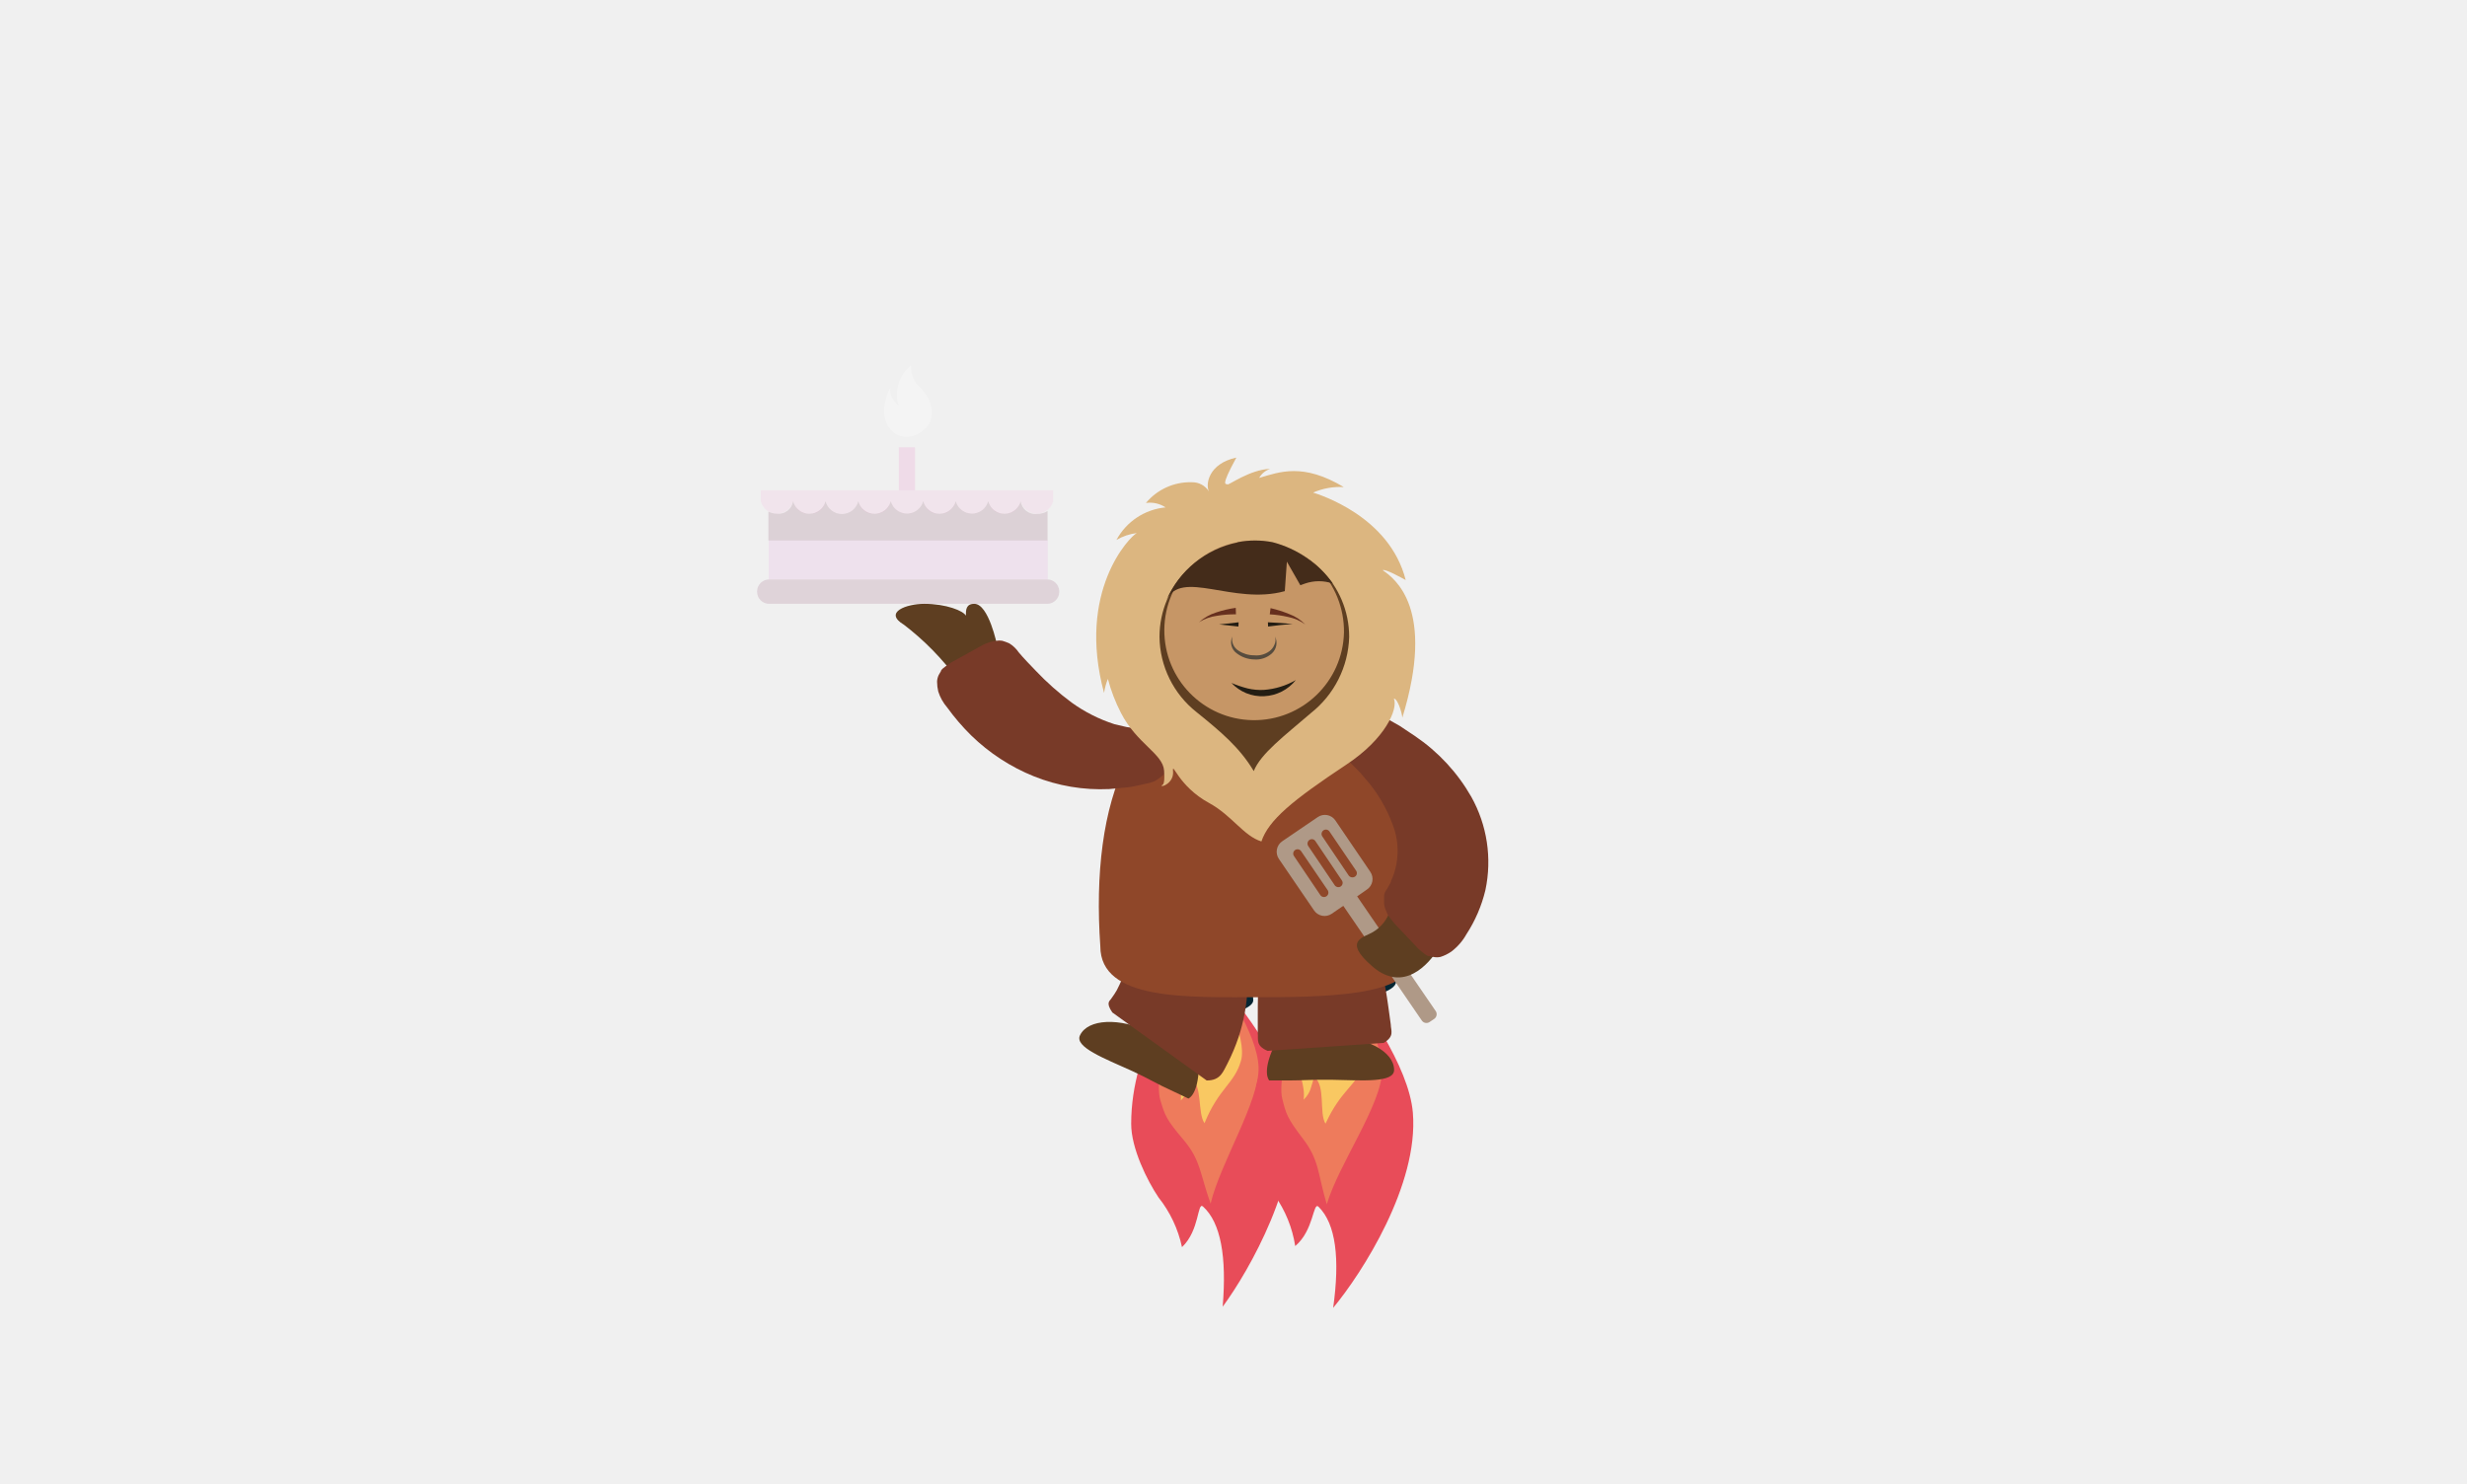
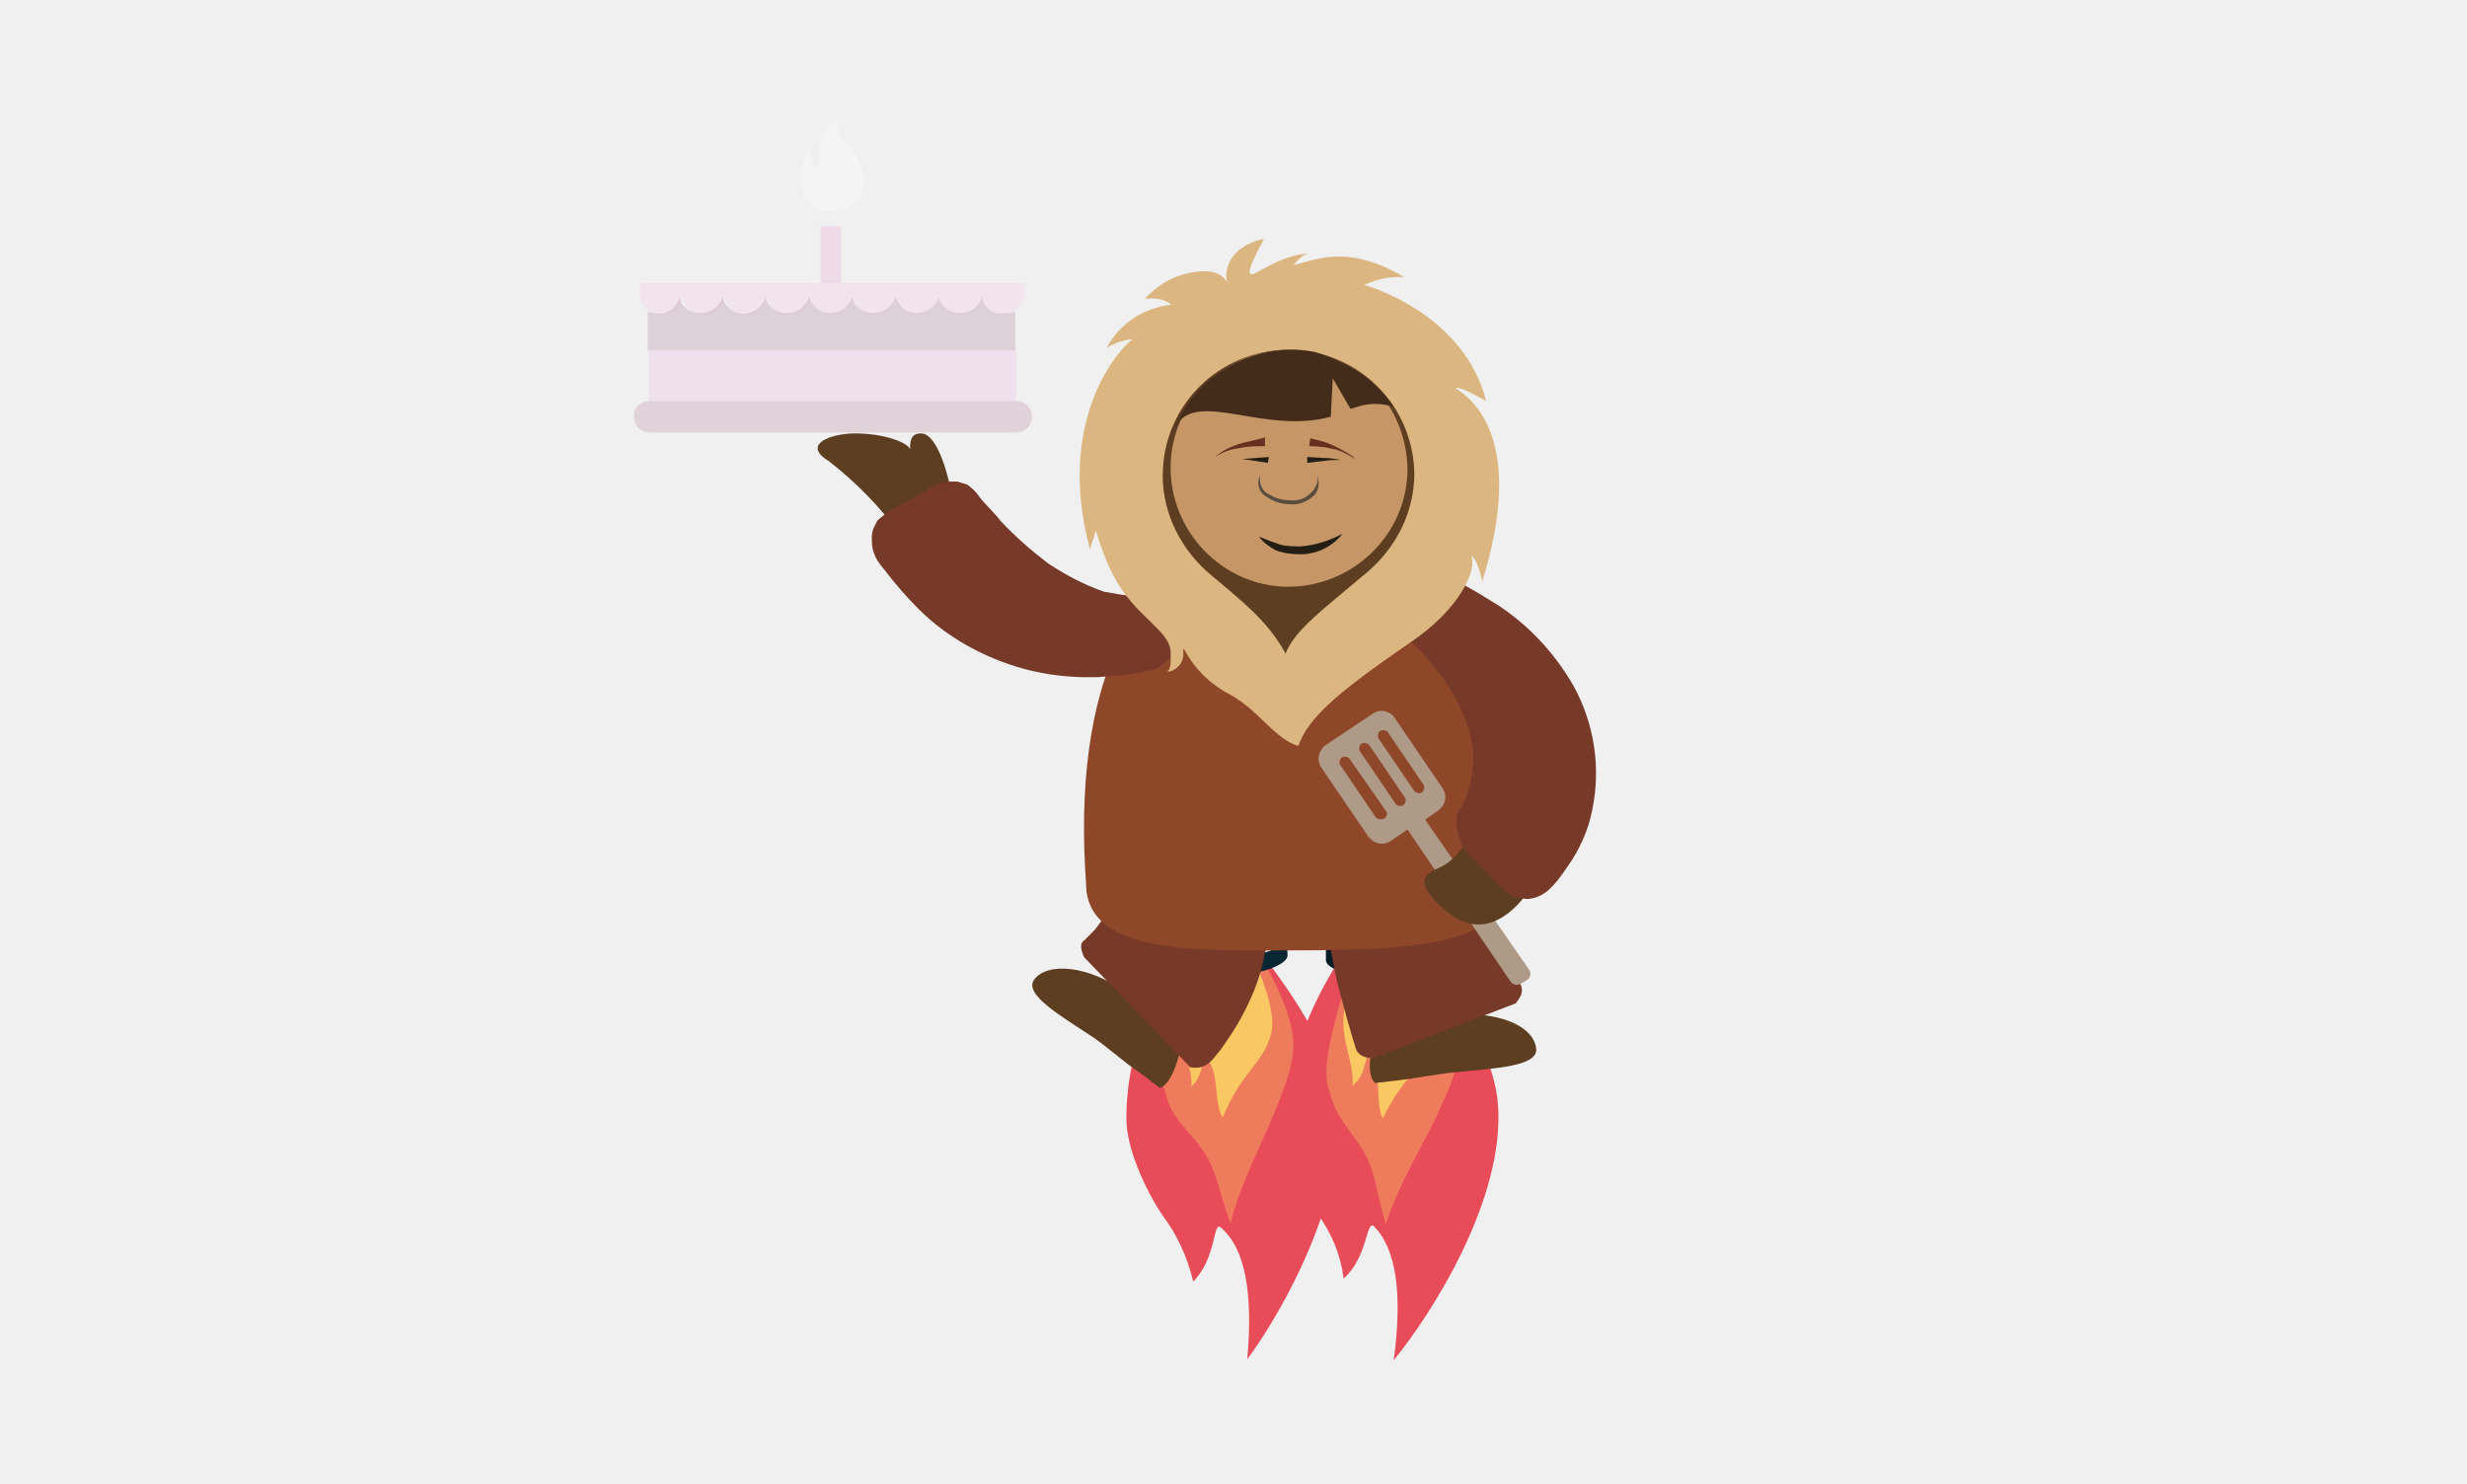
- <svg xmlns="http://www.w3.org/2000/svg" id="Layer_3" data-name="Layer 3" viewBox="0 0 251 151">
-   <defs>
-     <style>.cls-1{fill:#e84c59;}.cls-2{fill:#ee7b5c;}.cls-3{fill:#f9c862;}.cls-4{fill:#062633;}.cls-5{fill:#abaaaa;}.cls-6{fill:#e1dfe0;}.cls-7{fill:none;}.cls-8{fill:#041d26;}.cls-9{fill:#6e6e6e;}.cls-10{fill:silver;}.cls-11{fill:#5e3e21;}.cls-12{fill:#783a28;}.cls-13{fill:#8f4729;}.cls-14{fill:#af9987;}.cls-15{fill:#dcb680;}.cls-16{fill:#c69666;}.cls-17{fill:#662f1e;}.cls-18{fill:#231d13;}.cls-19{fill:#574c3e;}.cls-20{fill:#442c1a;}.cls-21{fill:#b78fa5;}.cls-21,.cls-22,.cls-23,.cls-25,.cls-26,.cls-27{opacity:0.3;}.cls-22{fill:#eabee8;}.cls-24{fill:#f4c9e3;}.cls-25{fill:#efabd7;}.cls-26{fill:#fff;}.cls-27{fill:#af899a;}</style>
-   </defs>
-   <path class="cls-1" d="M122.94,98.5c2.8,3.16,7.82,9.49,8.46,14.2,1,7.29-4.28,16.57-7,20.26.42-5.07-.19-8.55-2-10.19-.59-.53-.33,2.42-2.14,4.13a12.24,12.24,0,0,0-2.39-5.06c-1.14-1.69-2.79-5-2.78-7.5,0-8,5-14.29,5.92-15.75Z" />
-   <path class="cls-2" d="M122.94,98.5c1.34,1.28,5,6.66,5.11,10.09s-3.87,9.68-4.88,13.88c-1.1-3.07-1-4.43-2.77-6.51s-1.87-2.47-2.34-4,.18-5.57,1.27-9.08c1.14-3.7,1.62-4.32,1.62-4.32Z" />
-   <path class="cls-3" d="M122.94,98.5c1.28,1.74,4,7.08,3.32,9.44s-2.25,2.76-3.71,6.35c-.74-1.07-.16-3.83-1.41-4.68-.28,1-.22,1.58-1,2.37.14-1.41-.7-2.7-.94-4.44-.28-2,.64-4,1.17-5.86a12.35,12.35,0,0,0,.53-3.09Z" />
-   <path class="cls-4" d="M122.44,99.87c3.62-.22,6.5-1.22,6.44-2.24l.11,1.84c.06,1-2.82,2-6.44,2.25s-6.6-.43-6.66-1.45l-.11-1.85C115.84,99.44,118.82,100.09,122.44,99.87Z" />
-   <path class="cls-4" d="M122.58,102.1c2.72-.17,4.89-.93,4.85-1.69l.08,1.38c0,.77-2.12,1.53-4.85,1.7s-5-.33-5-1.09l-.08-1.4C117.61,101.77,119.85,102.26,122.58,102.1Z" />
-   <path class="cls-5" d="M125.85,74.68a45.63,45.63,0,0,1,3.59,16l.4,6.52a30.42,30.42,0,0,1-7.44,2,31.37,31.37,0,0,1-7.58-1s-.29-2.73-.52-6.58a44.93,44.93,0,0,1,1.76-16.29,19.92,19.92,0,0,0,4.86.27A19.69,19.69,0,0,0,125.85,74.68Z" />
-   <path class="cls-6" d="M120.45,67.89c.86-.06,3.28,2.08,5.4,6.79a19.69,19.69,0,0,1-4.93.9,19.92,19.92,0,0,1-4.86-.27C117.59,70.51,119.63,67.94,120.45,67.89Z" />
-   <path class="cls-4" d="M122.29,97.36c4.2-.25,7.54-1.42,7.47-2.6l.13,2.14c.07,1.18-3.27,2.35-7.47,2.61s-7.66-.5-7.73-1.68l-.13-2.15C114.63,96.87,118.09,97.62,122.29,97.36Z" />
-   <path class="cls-7" d="M116.09,99a10.2,10.2,0,0,0,2,.43l0,.29A4.8,4.8,0,0,1,116.09,99Z" />
-   <path class="cls-7" d="M117.85,101.46l.51.09a1,1,0,0,0,0,.17A2.91,2.91,0,0,1,117.85,101.46Z" />
-   <path class="cls-5" d="M114.78,98.18v0Z" />
-   <path class="cls-8" d="M118.12,99.68c.08.63.15,1.26.24,1.87l-.51-.09a.63.63,0,0,1-.32-.46l0,.38c-1-.26-1.66-.65-1.69-1.11l-.09-1.43a3,3,0,0,0,.32.12A4.8,4.8,0,0,0,118.12,99.68Z" />
-   <path class="cls-8" d="M117.85,101.46a2.91,2.91,0,0,0,.53.26l.21,1.43c-.6-.19-1-.45-1-.76l-.06-1,0-.38A.63.63,0,0,0,117.85,101.46Z" />
-   <path class="cls-9" d="M117.65,94.3c.06,1,.13,2,.22,2.94-1.8-.25-3-.73-3.3-1.36-.09-1.12-.21-2.59-.31-4.28A45.1,45.1,0,0,1,116,75.31a18.28,18.28,0,0,0,2.46.28A80.64,80.64,0,0,0,117.65,94.3Z" />
-   <path class="cls-10" d="M116,75.31c1.53-4.8,3.57-7.37,4.39-7.42a.94.94,0,0,1,.4.08,27.7,27.7,0,0,0-2.33,7.62A18.28,18.28,0,0,1,116,75.31Z" />
-   <path class="cls-8" d="M117.87,97.24c.07.73.14,1.44.22,2.15a10.2,10.2,0,0,1-2-.43,3,3,0,0,1-.32-.12,2.2,2.2,0,0,1-1-.66v0a.75.75,0,0,1-.13-.34l-.13-2.14a1.17,1.17,0,0,0,0,.2C114.83,96.51,116.07,97,117.87,97.24Z" />
-   <path class="cls-1" d="M136.07,98.6c2.62,3.3,7.29,9.89,7.68,14.63.6,7.34-5.18,16.32-8.11,19.85.7-5,.28-8.55-1.49-10.29-.56-.56-.46,2.4-2.37,4a12.17,12.17,0,0,0-2.1-5.17c-1.05-1.75-2.52-5.14-2.37-7.64.47-8,5.73-14,6.76-15.4Z" />
-   <path class="cls-2" d="M136.07,98.6c1.27,1.34,4.58,6.91,4.55,10.34s-4.39,9.46-5.63,13.6c-.93-3.12-.75-4.48-2.41-6.65s-1.73-2.57-2.12-4.09.48-5.55,1.76-9c1.34-3.63,1.85-4.22,1.85-4.22Z" />
-   <path class="cls-3" d="M136.07,98.6c1.18,1.8,3.65,7.28,2.79,9.59s-2.39,2.64-4,6.15c-.68-1.12.05-3.83-1.15-4.76-.34,1-.31,1.57-1.08,2.32.21-1.4-.55-2.73-.7-4.49-.17-2,.86-4,1.49-5.78a12.63,12.63,0,0,0,.69-3Z" />
-   <path class="cls-4" d="M135.49,99.93c3.63,0,6.56-.87,6.55-1.89l0,1.85c0,1-2.93,1.87-6.56,1.89s-6.56-.78-6.57-1.8V98.13C128.93,99.15,131.87,100,135.49,99.93Z" />
-   <path class="cls-4" d="M135.51,102.16c2.73,0,4.94-.65,4.93-1.42v1.39c0,.77-2.2,1.41-4.93,1.42s-5-.59-5-1.36V100.8C130.56,101.57,132.78,102.18,135.51,102.16Z" />
-   <path class="cls-5" d="M140.27,75A45.57,45.57,0,0,1,143,91.13c0,3.76,0,6.53,0,6.53a30,30,0,0,1-7.53,1.63A31.29,31.29,0,0,1,128,97.83s-.14-2.74-.16-6.6a45.12,45.12,0,0,1,2.64-16.16,20.62,20.62,0,0,0,4.84.53A19.81,19.81,0,0,0,140.27,75Z" />
-   <path class="cls-6" d="M135.25,67.89c.85,0,3.15,2.26,5,7.08a19.81,19.81,0,0,1-5,.63,20.62,20.62,0,0,1-4.84-.53C132.25,70.35,134.42,67.89,135.25,67.89Z" />
-   <path class="cls-4" d="M135.48,97.42c4.2,0,7.61-1,7.6-2.19v2.14c0,1.19-3.39,2.17-7.6,2.2s-7.62-.91-7.63-2.1V95.32C127.85,96.51,131.27,97.45,135.48,97.42Z" />
-   <path class="cls-7" d="M129.2,98.68a10,10,0,0,0,2,.54c0,.1,0,.2,0,.29A4.87,4.87,0,0,1,129.2,98.68Z" />
-   <path class="cls-7" d="M130.83,101.27l.49.12c0,.06,0,.11,0,.16A2,2,0,0,1,130.83,101.27Z" />
-   <path class="cls-5" d="M127.94,97.83v0Z" />
-   <path class="cls-8" d="M131.19,99.51c0,.64.08,1.26.13,1.88l-.49-.12a.63.63,0,0,1-.31-.47v.38c-1-.32-1.63-.74-1.63-1.21V98.55l.31.13A4.87,4.87,0,0,0,131.19,99.51Z" />
-   <path class="cls-8" d="M130.83,101.27a2,2,0,0,0,.51.28c0,.49.08,1,.13,1.45-.58-.23-.94-.51-.94-.81V100.8A.63.63,0,0,0,130.83,101.27Z" />
-   <path class="cls-9" d="M131,94.11c0,1,0,2,.06,2.94-1.78-.33-3-.88-3.22-1.53,0-1.12-.06-2.6-.07-4.29a45.18,45.18,0,0,1,2.64-16.17,19.35,19.35,0,0,0,2.44.42A80.57,80.57,0,0,0,131,94.11Z" />
-   <path class="cls-10" d="M130.42,75.06c1.79-4.71,4-7.17,4.79-7.18a1,1,0,0,1,.39.11,28.43,28.43,0,0,0-2.74,7.49A19.35,19.35,0,0,1,130.42,75.06Z" />
-   <path class="cls-8" d="M131.07,97.05c0,.74.06,1.46.11,2.17a10,10,0,0,1-2-.54l-.31-.13a2.18,2.18,0,0,1-.94-.72v0a.62.62,0,0,1-.11-.34l0-2.15a.65.65,0,0,0,0,.2C128.07,96.17,129.29,96.72,131.07,97.05Z" />
-   <path class="cls-11" d="M101.45,65.7c0-.07-.86-4.26-2.32-4.26-.86,0-.86.64-.86,1.21-.23-.49-2-1.21-4.24-1.21-1.76,0-4.2.85-2.06,2.13a27.49,27.49,0,0,1,5.47,5.59,8.85,8.85,0,0,0,1,1.55l4.37-3.4A3.78,3.78,0,0,1,101.45,65.7Z" />
-   <path class="cls-11" d="M123.89,106.58c.32-.4-5.21-3.49-5.21-3.49a13.6,13.6,0,0,0-.09,2.8,12.13,12.13,0,0,0-1.51-.86c-3.17-1.51-6.4-1.37-7.2.32-.57,1.19,2.44,2.33,5.31,3.63,1.46.66,2.81,1.46,3.89,1.93h0l1.83.87s1-.33,1.07-3.3C122,107.94,123.56,107,123.89,106.58Zm-3.2,4.73Z" />
-   <path class="cls-12" d="M124.82,92.15c2,1.44,1.63,2.71,1.92,4.08a26.3,26.3,0,0,1,.19,4.32,18.61,18.61,0,0,1-.92,5,19.87,19.87,0,0,1-1.11,2.64c-.45.81-.68,1.76-2.13,1.75l-9.6-6.92c-.72-1.06-.23-1.16-.07-1.46a8,8,0,0,0,.53-.81,18.39,18.39,0,0,0,1-2.32l1.12-3.26c.52-1.15.31-2.42,2.51-3.52Z" />
-   <path class="cls-11" d="M129.6,106.5c-1.24,2.7-.46,3.44-.46,3.44h2c1.17,0,2.74-.1,4.33-.07,3.16.06,6.37.33,6.37-1,0-1.88-2.85-3.39-6.37-3.39a11,11,0,0,0-1.74.13,13.08,13.08,0,0,0,1.13-2.57s-6.32.41-6.2.91S129.85,106,129.6,106.5Zm-.06,3.1Z" />
-   <path class="cls-12" d="M137.12,91.7A3.76,3.76,0,0,1,139,93.41c.23.59.4,1.19.6,1.79.36,1.2.71,2.39,1,3.6s.48,2.41.65,3.62l.25,1.82c0,.61.43,1.19-.72,1.88l-11.81.81c-1.23-.52-.93-1.16-1-1.76v-1.84c0-1.22,0-2.45.14-3.67s.27-2.47.46-3.7c.12-.62.21-1.24.35-1.86a3.77,3.77,0,0,1,1.63-1.95Z" />
-   <path class="cls-13" d="M144,88.83v-.58a.57.57,0,0,0,0-.18c-.56-10-3.93-18.58-16.42-18.58h0c-12.62,0-16.65,12.21-15.63,26.79h0c0,5.57,8.83,5.19,16.37,5.19C137,101.48,144,101,144,97V92.94C144,91.52,144,90.14,144,88.83Z" />
-   <path class="cls-12" d="M119.36,76.33a2.15,2.15,0,0,1-.07,1.25l-.3.56a3.25,3.25,0,0,1-.72.79,5.25,5.25,0,0,1-.8.56,4.76,4.76,0,0,1-.89.26c-.6.11-1.21.29-1.83.36l-1.9.18A18.29,18.29,0,0,1,105.21,79a19.68,19.68,0,0,1-6.4-4.17A22.54,22.54,0,0,1,96.38,72a4.64,4.64,0,0,1-.92-1.64,4.36,4.36,0,0,1-.12-1,1.68,1.68,0,0,1,.17-.68l.23-.4c0-.12.17-.29,1-.85l3-1.66a4.23,4.23,0,0,1,1.23-.5l.42-.07a1.63,1.63,0,0,1,.58,0,5.1,5.1,0,0,1,.73.27,3.12,3.12,0,0,1,.94.9c.55.66,1.15,1.26,1.73,1.87a28,28,0,0,0,3.68,3.26,15.67,15.67,0,0,0,4.34,2.19l1.24.29a9.23,9.23,0,0,0,1.3.14,4.74,4.74,0,0,1,1.4.34,3.24,3.24,0,0,1,.82.45l.47.38a2.77,2.77,0,0,1,.69,1.08Z" />
-   <path class="cls-14" d="M134.09,83.13l-3.63,2.47a1.29,1.29,0,0,0-.34,1.8l3.57,5.23a1.29,1.29,0,0,0,1.8.35l1.18-.81,8,11.69a.57.57,0,0,0,.77.14l.49-.33a.58.58,0,0,0,.15-.78l-8-11.68,1-.7a1.29,1.29,0,0,0,.34-1.8l-3.57-5.25A1.29,1.29,0,0,0,134.09,83.13Zm1,7.46a.45.45,0,0,1-.74.51l-2.7-4a.44.44,0,0,1,.12-.61h0a.44.44,0,0,1,.61.12Zm1.44-1a.44.44,0,0,1-.12.61h0a.45.45,0,0,1-.61-.12l-2.7-4a.45.45,0,0,1,.12-.61h0a.43.43,0,0,1,.61.11Zm1.44-1a.43.43,0,0,1-.11.61.48.48,0,0,1-.63-.1l-2.7-4a.45.45,0,0,1,.12-.61h0a.44.44,0,0,1,.61.11Z" />
-   <path class="cls-11" d="M146.29,96.63c-.94,1.45-3.46,4.43-6.62,1.74s-.85-3,0-3.52a3.92,3.92,0,0,0,1.8-2.32Z" />
-   <path class="cls-12" d="M136.2,73.32c.53-.61.79-.75,1-.8l.62-.17a3.11,3.11,0,0,1,1.09,0,5.14,5.14,0,0,1,1,.17,3.4,3.4,0,0,1,.86.41l1.64.93L144,74.92a18.61,18.61,0,0,1,5.69,6.15,13.63,13.63,0,0,1,1.44,9.5,14.33,14.33,0,0,1-1.93,4.49,5.72,5.72,0,0,1-1.54,1.77,4.17,4.17,0,0,1-1.1.54,1.71,1.71,0,0,1-.73,0l-.47-.09c-.12,0-.33-.09-1.08-.77l-2.37-2.5c-.65-.78-.76-1-.78-1.08l-.17-.4a1.77,1.77,0,0,1-.14-.58c0-.28,0-.51,0-.74,0-.45.31-.7.44-1l.25-.45c0-.16.11-.31.17-.46a8.36,8.36,0,0,0,.29-.89,7.43,7.43,0,0,0-.06-3.88,14.91,14.91,0,0,0-2.51-4.72l-1-1.18-1.1-1.11a4.94,4.94,0,0,1-1-1.35,3.09,3.09,0,0,1-.35-1l-.11-.63a2.41,2.41,0,0,1,.27-1.26Z" />
-   <path class="cls-15" d="M128.34,85.62c-1.8-.55-3-2.64-5.3-3.9-3.21-1.74-3.78-4.38-3.69-3.22s-1.16,1.62-1.16,1.45.37.21.25-1.53-2.78-2.73-4.39-5.88a16.71,16.71,0,0,1-1.33-3.46,6.3,6.3,0,0,0-.39,1.43c-2.8-10.37,2.62-15.91,3.33-16.27a5.44,5.44,0,0,0-2.07.7,6.35,6.35,0,0,1,5-3.31,2.87,2.87,0,0,0-2-.45,5.85,5.85,0,0,1,4.68-2.11A2,2,0,0,1,123,50c-.36-.7-.06-2.82,2.79-3.44-1.73,3.17-1,2.6-.91,2.73s2.28-1.52,4.35-1.58a2,2,0,0,0-1.12.92c2.11-.62,4.45-1.55,8.61.93a6.85,6.85,0,0,0-3.12.56c.56.19,7.76,2.36,9.42,8.9-.33-.17-2.09-1.17-2.34-1,1.26.87,5.4,3.93,2,15-.06-.59-.5-1.94-.86-1.93.43,1.06-.85,4.09-4.88,6.74C131.47,81.46,129.08,83.44,128.34,85.62Z" />
-   <path class="cls-11" d="M137.27,64.81a9.65,9.65,0,0,0-19.3,0,9.9,9.9,0,0,0,3.77,7.65c2.47,2,4.38,3.59,5.82,6,.72-1.79,3.12-3.58,5.81-5.9A10.25,10.25,0,0,0,137.27,64.81Z" />
-   <path class="cls-16" d="M136.74,64.35A9.14,9.14,0,1,1,127.6,55,9.24,9.24,0,0,1,136.74,64.35Z" />
-   <path class="cls-17" d="M129.27,61.88a11.89,11.89,0,0,1,1.89.6,4.38,4.38,0,0,1,1.64,1.06,4.31,4.31,0,0,0-1.74-.76,11,11,0,0,0-1.87-.27Z" />
-   <path class="cls-17" d="M125.75,62.51a10.57,10.57,0,0,0-1.94.15,4.49,4.49,0,0,0-1.83.66,4.77,4.77,0,0,1,1.75-1,11,11,0,0,1,2-.47Z" />
-   <polygon class="cls-18" points="126 63.75 124.03 63.54 126.02 63.32 126 63.75" />
-   <path class="cls-18" d="M129,63.32l1.27.07a7.49,7.49,0,0,1,1.25.15,7.53,7.53,0,0,0-1.25.06l-1.25.15Z" />
-   <path class="cls-19" d="M125.38,64.77a1.37,1.37,0,0,0,.65,1.45,2.87,2.87,0,0,0,1.58.46,2.22,2.22,0,0,0,1.55-.42,1.54,1.54,0,0,0,.5-.65,1.15,1.15,0,0,0,.07-.84,1.46,1.46,0,0,1-.35,1.74,2.41,2.41,0,0,1-1.79.59,3,3,0,0,1-1.77-.63A1.38,1.38,0,0,1,125.38,64.77Z" />
-   <path class="cls-18" d="M125.29,69.49a11.08,11.08,0,0,0,1.65.56,5.8,5.8,0,0,0,1.65.15,7.64,7.64,0,0,0,3.25-1,4.37,4.37,0,0,1-3.21,1.64,4.25,4.25,0,0,1-1.84-.31A4.37,4.37,0,0,1,125.29,69.49Z" />
-   <path class="cls-20" d="M125.92,55.17a9.28,9.28,0,0,1,3.56,0,11,11,0,0,1,6.13,4.21,4.32,4.32,0,0,0-2.84,0l-.47.17-1.37-2.4-.21,3c-5.24,1.46-10.55-2.31-12.06.94a10.1,10.1,0,0,1,7.26-5.9" />
-   <rect class="cls-21" x="77.03" y="58.96" width="30.74" height="2.48" rx="1.22" ry="1.22" />
-   <rect class="cls-22" x="78.2" y="54.99" width="28.4" height="3.97" />
-   <g class="cls-23">
-     <path class="cls-24" d="M107.15,49.89V51a1.71,1.71,0,0,1-3.31,0,1.5,1.5,0,0,1-1.64,1.28A1.52,1.52,0,0,1,100.54,51a1.71,1.71,0,0,1-3.31,0,1.5,1.5,0,0,1-1.64,1.28A1.52,1.52,0,0,1,93.93,51a1.71,1.71,0,0,1-3.31,0A1.5,1.5,0,0,1,89,52.29,1.52,1.52,0,0,1,87.32,51,1.71,1.71,0,0,1,84,51a1.5,1.5,0,0,1-1.64,1.28A1.52,1.52,0,0,1,80.71,51a1.71,1.71,0,0,1-3.31,0V49.89Z" />
+ <svg xmlns="http://www.w3.org/2000/svg" version="1.1" id="Layer_3" x="0px" y="0px" viewBox="0 0 251 151" style="enable-background:new 0 0 251 151;" xml:space="preserve">
+   <style type="text/css">
+ 	.st0{fill:#E84C59;}
+ 	.st1{fill:#EE7B5C;}
+ 	.st2{fill:#F9C862;}
+ 	.st3{fill:#062633;}
+ 	.st4{fill:#ABAAAA;}
+ 	.st5{fill:#E1DFE0;}
+ 	.st6{fill:none;}
+ 	.st7{fill:#041D26;}
+ 	.st8{fill:#6E6E6E;}
+ 	.st9{fill:#C0C0C0;}
+ 	.st10{fill:#5E3E21;}
+ 	.st11{fill:#783A28;}
+ 	.st12{fill:#8F4729;}
+ 	.st13{fill:#AF9987;}
+ 	.st14{fill:#DCB680;}
+ 	.st15{fill:#C69666;}
+ 	.st16{fill:#662F1E;}
+ 	.st17{fill:#231D13;}
+ 	.st18{fill:#574C3E;}
+ 	.st19{fill:#442C1A;}
+ 	.st20{opacity:0.3;fill:#B78FA5;enable-background:new    ;}
+ 	.st21{opacity:0.3;fill:#EABEE8;enable-background:new    ;}
+ 	.st22{opacity:0.3;}
+ 	.st23{fill:#F4C9E3;}
+ 	.st24{opacity:0.3;fill:#EFABD7;enable-background:new    ;}
+ 	.st25{opacity:0.3;fill:#FFFFFF;enable-background:new    ;}
+ 	.st26{opacity:0.3;fill:#AF899A;enable-background:new    ;}
+ </style>
+   <path class="st0" d="M124.9,92.9c3.7,4.1,10.3,12.6,11.2,18.7c1.3,9.6-5.6,21.9-9.2,26.7c0.6-6.7-0.2-11.3-2.7-13.4  c-0.8-0.7-0.4,3.1-2.8,5.5c-0.6-2.5-1.6-4.7-3.1-6.7c-1.5-2.2-3.7-6.6-3.7-9.9c0-10.5,6.6-18.8,7.8-20.7L124.9,92.9z" />
+   <path class="st1" d="M124.9,92.9c1.8,1.7,6.6,8.7,6.7,13.3c0.1,4.6-5.2,12.8-6.4,18.3c-1.5-4-1.3-5.8-3.7-8.6  c-2.4-2.7-2.5-3.2-3.1-5.3c-0.7-2,0.2-7.4,1.7-12c1.5-4.9,2.1-5.7,2.1-5.7L124.9,92.9z" />
+   <path class="st2" d="M124.9,92.9c1.7,2.2,5.3,9.3,4.4,12.4c-0.9,3.1-2.9,3.6-4.9,8.4c-1-1.5-0.2-5-1.9-6.2c-0.3,1.3-0.3,2.1-1.3,3.1  c0.2-1.9-0.9-3.6-1.2-5.8c-0.3-2.7,0.9-5.3,1.6-7.7c0.4-1.3,0.7-2.7,0.7-4L124.9,92.9z" />
+   <path class="st3" d="M124.4,94.7c4.8-0.3,8.5-1.6,8.5-2.9l0.1,2.5c0.1,1.3-3.7,2.7-8.5,2.9c-4.8,0.3-8.7-0.6-8.7-1.9l-0.1-2.5  C115.6,94.1,119.5,94.9,124.4,94.7z" />
+   <path class="st3" d="M124.5,97.6c3.6-0.2,6.5-1.2,6.4-2.2l0.1,1.8c0,1-2.8,2-6.4,2.2c-3.6,0.2-6.6-0.4-6.6-1.5l-0.1-1.8  C118,97.2,120.9,97.8,124.5,97.6z" />
+   <path class="st4" d="M128.8,61.4c2.8,6.7,4.5,13.8,4.7,21.1l0.6,8.6c-3.1,1.3-6.4,2.1-9.9,2.7c-3.4,0-6.7-0.4-10-1.3  c0,0-0.3-3.6-0.7-8.6c-0.6-7.3,0.2-14.6,2.4-21.5c2.1,0.3,4.3,0.4,6.4,0.3C124.5,62.5,126.7,62.2,128.8,61.4z" />
+   <path class="st5" d="M121.7,52.6c1.1-0.1,4.4,2.7,7.2,9c-2.1,0.7-4.3,1.1-6.5,1.2c-2.1,0.1-4.3,0-6.4-0.3  C118,55.9,120.7,52.6,121.7,52.6z" />
+   <path class="st3" d="M124.1,91.3c5.5-0.3,10-1.9,9.9-3.5l0.2,2.8c0.1,1.6-4.3,3.1-9.9,3.5c-5.5,0.3-10.1-0.7-10.2-2.2l-0.2-2.8  C114.1,90.7,118.5,91.7,124.1,91.3z" />
+   <path class="st6" d="M116,93.6c0.9,0.2,1.8,0.4,2.7,0.6v0.3C117.6,94.4,116.7,94,116,93.6z" />
+   <path class="st6" d="M118.3,96.7l0.7,0.1c0,0.1,0,0.1,0,0.2C118.7,97.1,118.4,96.9,118.3,96.7z" />
+   <path class="st4" d="M114.2,92.5L114.2,92.5z" />
+   <path class="st7" d="M118.7,94.5c0.1,0.8,0.2,1.7,0.3,2.5l-0.7-0.1c-0.2-0.1-0.3-0.3-0.4-0.6v0.4c-1.3-0.3-2.2-0.9-2.2-1.5l-0.1-1.9  c0.1,0.1,0.2,0.1,0.4,0.1C116.7,94,117.6,94.4,118.7,94.5z" />
+   <path class="st7" d="M118.3,96.7c0.2,0.1,0.4,0.2,0.7,0.3l0.2,1.9c-0.8-0.2-1.3-0.6-1.3-1l-0.1-1.3v-0.4  C117.9,96.4,118.1,96.6,118.3,96.7z" />
+   <path class="st8" d="M118,87.3c0.1,1.3,0.2,2.7,0.3,3.9c-2.4-0.3-3.9-1-4.4-1.8c-0.1-1.5-0.2-3.4-0.4-5.6  c-0.6-7.3,0.2-14.6,2.2-21.5c1.1,0.2,2.1,0.3,3.2,0.3C117.8,70.8,117.4,79.1,118,87.3z" />
+   <path class="st9" d="M115.9,62.3c2-6.3,4.7-9.7,5.8-9.7c0.2,0,0.3,0,0.6,0.1c-1.5,3.1-2.6,6.6-3,10.1  C118,62.6,116.9,62.5,115.9,62.3z" />
+   <path class="st7" d="M118.3,91.2c0.1,1,0.2,1.9,0.3,2.8c-0.9-0.1-1.8-0.3-2.7-0.6c-0.1,0-0.3-0.1-0.4-0.1c-0.6-0.1-1-0.4-1.3-0.9  l0,0c-0.1-0.1-0.1-0.3-0.2-0.4l-0.2-2.8c0,0.1,0,0.2,0,0.2C114.3,90.2,116,90.9,118.3,91.2z" />
+   <path class="st0" d="M142.3,93c3.5,4.4,9.6,13,10.1,19.3c0.8,9.6-6.8,21.5-10.6,26.1c0.9-6.6,0.3-11.3-2-13.6  c-0.8-0.8-0.6,3.1-3.1,5.3c-0.3-2.5-1.3-4.8-2.8-6.8c-1.3-2.4-3.4-6.7-3.1-10.1c0.7-10.5,7.5-18.5,9-20.3L142.3,93z" />
+   <path class="st1" d="M142.3,93c1.7,1.8,6.1,9.1,6.1,13.7c0,4.5-5.8,12.4-7.4,17.9c-1.2-4.1-1-5.9-3.1-8.7c-2.2-2.9-2.2-3.4-2.8-5.4  c-0.6-2,0.7-7.3,2.4-11.9c1.8-4.8,2.5-5.6,2.5-5.6L142.3,93z" />
+   <path class="st2" d="M142.3,93c1.6,2.4,4.8,9.6,3.7,12.7c-1.1,3-3.1,3.5-5.3,8.1c-0.9-1.5,0.1-5-1.6-6.3c-0.4,1.3-0.4,2-1.5,3  c0.2-1.8-0.7-3.6-0.9-5.9c-0.2-2.7,1.1-5.3,2-7.6c0.4-1.2,0.8-2.6,0.9-3.9L142.3,93z" />
+   <path class="st3" d="M141.5,94.7c4.8,0,8.6-1.1,8.6-2.5v2.5c0,1.3-3.8,2.5-8.6,2.5c-4.8,0-8.6-1-8.6-2.4v-2.5  C132.9,93.7,136.8,94.8,141.5,94.7z" />
+   <path class="st3" d="M141.5,97.7c3.6,0,6.5-0.9,6.5-1.9v1.8c0,1-2.9,1.9-6.5,1.9s-6.6-0.8-6.6-1.8v-1.8  C135,96.9,137.9,97.7,141.5,97.7z" />
+   <path class="st4" d="M147.8,61.9c2.5,6.8,3.7,14,3.6,21.3c0,4.9,0,8.6,0,8.6c-3.2,1.1-6.5,1.9-10,2.1c-3.4-0.2-6.6-0.9-9.9-1.9  c0,0-0.2-3.6-0.2-8.7c-0.1-7.3,1-14.5,3.5-21.3c2.1,0.4,4.3,0.7,6.4,0.7C143.5,62.6,145.7,62.4,147.8,61.9z" />
+   <path class="st5" d="M141.2,52.6c1.1,0,4.1,3,6.6,9.3c-2.1,0.6-4.4,0.8-6.6,0.8c-2.1,0-4.3-0.2-6.4-0.7  C137.3,55.8,140.1,52.6,141.2,52.6z" />
+   <path class="st3" d="M141.5,91.4c5.5,0,10.1-1.3,10-2.9v2.8c0,1.6-4.5,2.9-10,2.9c-5.6,0-10.1-1.2-10.1-2.8v-2.8  C131.4,90.2,135.9,91.4,141.5,91.4z" />
+   <path class="st6" d="M133.2,93.1c0.9,0.3,1.7,0.6,2.7,0.7c0,0.1,0,0.2,0,0.3C134.9,94,134,93.7,133.2,93.1z" />
+   <path class="st6" d="M135.3,96.5l0.7,0.1c0,0.1,0,0.1,0,0.2C135.8,96.8,135.6,96.7,135.3,96.5z" />
+   <path class="st4" d="M131.5,92L131.5,92z" />
+   <path class="st7" d="M135.9,94.2c0,0.9,0.1,1.7,0.2,2.5l-0.7-0.1c-0.2-0.1-0.3-0.3-0.4-0.7v0.4c-1.3-0.4-2.1-1-2.1-1.6v-1.9l0.4,0.2  C134,93.7,134.9,94,135.9,94.2z" />
+   <path class="st7" d="M135.3,96.5c0.2,0.1,0.4,0.2,0.7,0.3c0,0.7,0.1,1.3,0.2,1.9c-0.8-0.3-1.2-0.7-1.2-1.1v-1.8  C135,96.2,135.1,96.4,135.3,96.5z" />
+   <path class="st8" d="M135.6,87.1c0,1.3,0,2.7,0.1,3.9c-2.4-0.4-3.9-1.1-4.3-2c0-1.5-0.1-3.5-0.1-5.6c-0.1-7.3,1-14.5,3.5-21.3  c1,0.2,2.1,0.4,3.2,0.6C136.2,70.6,135.5,78.8,135.6,87.1z" />
+   <path class="st9" d="M134.8,62c2.4-6.2,5.3-9.4,6.3-9.4c0.2,0,0.3,0.1,0.6,0.1c-1.7,3.1-2.9,6.4-3.6,9.9  C136.9,62.4,135.9,62.2,134.8,62z" />
+   <path class="st7" d="M135.7,91c0,1,0.1,1.9,0.1,2.9c-0.9-0.1-1.8-0.3-2.7-0.7l-0.4-0.2c-0.4-0.2-0.9-0.6-1.2-0.9l0,0  c-0.1-0.1-0.1-0.3-0.1-0.4v-2.8c0,0.1,0,0.2,0,0.2C131.8,89.8,133.3,90.6,135.7,91z" />
+   <path class="st10" d="M96.7,49.7c0-0.1-1.1-5.6-3-5.6c-1.1,0-1.1,0.9-1.1,1.6c-0.3-0.7-2.7-1.6-5.6-1.6c-2.4,0-5.5,1.1-2.7,2.8  c2.7,2.1,5.2,4.6,7.2,7.4c0.3,0.7,0.8,1.5,1.3,2l5.7-4.5C97.7,51.2,97,50.5,96.7,49.7z" />
+   <path class="st10" d="M123.1,104.6c0.6-0.4-5.9-5.7-5.9-5.7c-0.3,1.1-0.7,2.4-0.8,3.6c-0.6-0.6-1.1-1-1.8-1.5  c-3.7-2.7-8-3.2-9.4-1.3c-1,1.5,2.6,3.6,6.1,5.9c1.7,1.2,3.2,2.6,4.6,3.5l0,0l2.1,1.6c0,0,1.3-0.2,2.1-4  C120.4,105.8,122.7,105,123.1,104.6z" />
+   <path class="st11" d="M127.8,86.1c2.2,2.4,1.5,3.9,1.6,5.7c-0.1,1.9-0.3,3.8-0.8,5.6c-0.4,2.2-1.3,4.3-2.4,6.3  c-0.6,1.1-1.3,2.1-2,3.1c-0.8,0.9-1.3,2.1-3.1,1.8l-10.8-11.2c-0.7-1.6,0-1.6,0.2-1.9c0.3-0.3,0.6-0.6,0.9-0.9  c0.7-0.9,1.3-1.8,1.8-2.8l2.2-3.9c0.9-1.3,1-3,4-3.9L127.8,86.1z" />
+   <path class="st10" d="M139.9,105.6c-1.2,3.7,0,4.6,0,4.6l2.6-0.3c1.6-0.2,3.6-0.6,5.6-0.8c4.1-0.4,8.4-0.6,8.2-2.4  c-0.3-2.5-4.3-3.9-8.9-3.4c-0.8,0.1-1.6,0.2-2.2,0.4c0.4-1.1,0.8-2.4,1-3.6c0,0-8.2,1.6-8,2.2C138.5,103.1,140.2,104.8,139.9,105.6z  " />
+   <path class="st11" d="M144,85.3c1.1,0.1,2.2,0.6,3,1.5c0.6,0.7,1,1.3,1.5,2c0.9,1.3,1.8,2.7,2.7,4.1c0.8,1.5,1.6,2.8,2.2,4.3l1,2.2  c0.2,0.8,1,1.3-0.2,2.7l-14.6,5.6c-1.8-0.2-1.6-1.1-1.9-1.8l-0.7-2.4c-0.4-1.6-0.9-3.1-1.2-4.7c-0.3-1.6-0.6-3.2-0.9-4.8  c-0.1-0.8-0.2-1.7-0.2-2.5c0.1-1.1,0.6-2.2,1.3-3.1L144,85.3z" />
+   <path class="st12" d="M152.7,80.1v-0.8c0-0.1,0-0.1,0-0.2c-0.8-13.2-5.2-24.5-21.6-24.5l0,0c-16.6,0-22,16.1-20.6,35.3l0,0  c0,7.4,11.7,6.8,21.6,6.8c11.4,0,20.6-0.7,20.6-5.9v-5.4C152.7,83.7,152.7,81.8,152.7,80.1z" />
+   <path class="st11" d="M120.2,63.7c0.1,0.6,0.1,1.1-0.1,1.7l-0.4,0.8c-0.2,0.4-0.6,0.8-0.9,1s-0.7,0.6-1,0.8  c-0.3,0.1-0.8,0.2-1.1,0.3c-0.8,0.1-1.6,0.3-2.5,0.4l-2.5,0.2c-3.5,0.1-6.8-0.4-10.1-1.7c-3.1-1.2-6.1-3.1-8.4-5.5  c-1.1-1.1-2.2-2.4-3.2-3.7c-0.6-0.7-1-1.3-1.2-2.1c-0.1-0.4-0.1-0.9-0.1-1.3c0-0.3,0.1-0.7,0.2-0.9l0.3-0.6c0-0.1,0.2-0.3,1.3-1.1  l3.9-2.2c0.4-0.3,1-0.6,1.6-0.7l0.6-0.1c0.2,0,0.6,0,0.8,0c0.3,0.1,0.7,0.2,1,0.3c0.4,0.3,0.9,0.7,1.2,1.2c0.7,0.9,1.6,1.7,2.2,2.5  c1.5,1.6,3.1,3,4.8,4.3c1.8,1.2,3.7,2.2,5.7,2.9l1.7,0.3c0.6,0.1,1.1,0.1,1.7,0.2c0.7,0,1.2,0.2,1.8,0.4c0.3,0.1,0.8,0.3,1.1,0.6  l0.7,0.4C119.7,62.6,120,63.2,120.2,63.7L120.2,63.7z" />
+   <path class="st13" d="M139.7,72.6l-4.8,3.2c-0.8,0.6-1,1.6-0.4,2.4l0,0l4.7,6.9c0.6,0.8,1.6,1,2.4,0.4l0,0l1.6-1.1l10.5,15.5  c0.2,0.3,0.7,0.4,1,0.2l0.7-0.4c0.3-0.2,0.4-0.7,0.2-1L145,83.4l1.3-0.9c0.8-0.6,1-1.6,0.4-2.4l0,0l-4.7-6.9  C141.5,72.3,140.4,72.1,139.7,72.6z M141,82.5c0.2,0.2,0.1,0.7-0.2,0.8c-0.2,0.1-0.6,0.1-0.8-0.1l-3.6-5.3c-0.2-0.2-0.1-0.7,0.1-0.8  l0,0c0.2-0.2,0.7-0.1,0.8,0.1L141,82.5z M142.9,81.1c0.2,0.2,0.1,0.7-0.1,0.8l0,0c-0.2,0.2-0.7,0.1-0.8-0.1l-3.6-5.3  c-0.2-0.2-0.1-0.7,0.1-0.8l0,0c0.2-0.2,0.6-0.1,0.8,0.1l0,0L142.9,81.1z M144.8,79.8c0.2,0.2,0.1,0.6-0.1,0.8l0,0  c-0.2,0.2-0.7,0.1-0.8-0.1l-3.6-5.3c-0.2-0.2-0.1-0.7,0.1-0.8l0,0c0.2-0.2,0.7-0.1,0.8,0.1L144.8,79.8z" />
+   <path class="st10" d="M155.7,90.4c-1.2,1.9-4.6,5.8-8.7,2.2c-4.1-3.6-1.1-3.9,0-4.6c1.1-0.7,2-1.8,2.4-3L155.7,90.4z" />
+   <path class="st11" d="M142.4,59.6c0.7-0.8,1-1,1.3-1l0.8-0.2c0.4-0.1,1-0.1,1.5,0c0.4,0,0.9,0.1,1.3,0.2c0.4,0.1,0.8,0.3,1.1,0.6  l2.1,1.2l2.1,1.3c3.1,2.1,5.6,4.8,7.5,8.1c2.1,3.8,2.8,8.3,1.9,12.6c-0.4,2.1-1.3,4.1-2.6,5.9c-0.6,0.9-1.2,1.7-2,2.4  c-0.4,0.3-0.9,0.6-1.5,0.7c-0.3,0.1-0.7,0.1-1,0l-0.7-0.1c-0.1,0-0.4-0.1-1.5-1l-3.1-3.2c-0.9-1-1-1.3-1-1.5l-0.2-0.6  c-0.1-0.2-0.1-0.4-0.2-0.8c0-0.3,0-0.7,0-1c0-0.6,0.4-0.9,0.6-1.3l0.3-0.6c0-0.2,0.1-0.4,0.2-0.6c0.1-0.3,0.2-0.8,0.3-1.1  c0.4-1.7,0.4-3.5-0.1-5.2c-0.7-2.2-1.8-4.4-3.4-6.3l-1.3-1.6l-1.5-1.5c-0.6-0.6-1-1.1-1.3-1.8c-0.2-0.4-0.3-0.9-0.4-1.3l-0.1-0.8  c0-0.6,0.1-1.1,0.3-1.7L142.4,59.6z" />
+   <path class="st14" d="M132.1,75.9c-2.4-0.7-3.9-3.5-6.9-5.2c-4.3-2.2-4.9-5.8-4.8-4.3c0.1,1.6-1.6,2.1-1.6,1.9c0-0.2,0.4,0.2,0.3-2  c-0.1-2.2-3.7-3.6-5.8-7.7c-0.8-1.5-1.3-3-1.8-4.6c-0.2,0.6-0.4,1.2-0.6,1.9c-3.7-13.7,3.5-21,4.4-21.4c-1,0.1-1.9,0.4-2.7,0.9  c1.3-2.5,3.8-4.1,6.6-4.4c-0.8-0.6-1.7-0.7-2.7-0.6c1.6-1.8,3.8-2.8,6.2-2.8c0.9,0,1.8,0.4,2.2,1.2c-0.4-0.9-0.1-3.7,3.7-4.5  c-2.2,4.1-1.3,3.5-1.2,3.6c0.1,0.2,3-2,5.7-2.1c-0.7,0.2-1.1,0.7-1.5,1.2c2.8-0.8,5.8-2,11.3,1.2c-1.5-0.1-2.8,0.2-4.1,0.8  c0.8,0.2,10.2,3.1,12.4,11.8c-0.4-0.2-2.8-1.6-3.1-1.3c1.7,1.1,7.2,5.2,2.7,19.7c-0.1-0.8-0.7-2.6-1.1-2.6c0.6,1.3-1.1,5.4-6.4,8.9  C136.2,70.4,133.1,73,132.1,75.9z" />
+   <path class="st10" d="M143.9,48.4c0-7.1-5.7-12.8-12.8-12.8c-7.1,0-12.8,5.7-12.8,12.8c0,3.9,1.9,7.6,4.9,10.1  c3.2,2.7,5.8,4.7,7.6,8c0.9-2.4,4.1-4.7,7.6-7.7C141.8,56.2,143.8,52.5,143.9,48.4z" />
+   <path class="st15" d="M143.2,47.9c-0.1,6.6-5.7,11.9-12.3,11.8c-6.6-0.1-11.9-5.7-11.8-12.3c0.1-6.5,5.5-11.8,12-11.8  C137.8,35.6,143.2,41.1,143.2,47.9L143.2,47.9z" />
+   <path class="st16" d="M133.3,44.6c0.9,0.2,1.7,0.4,2.5,0.8s1.6,0.8,2.1,1.3c-0.7-0.4-1.5-0.9-2.2-1c-0.8-0.2-1.7-0.3-2.5-0.3  L133.3,44.6z" />
+   <path class="st16" d="M128.7,45.4c-0.9,0-1.7,0-2.6,0.2c-0.9,0.1-1.7,0.4-2.5,0.9c0.7-0.6,1.5-1,2.4-1.3c0.9-0.3,1.8-0.4,2.7-0.7  V45.4z" />
+   <polygon class="st17" points="129,47.1 126.4,46.7 129.1,46.5 " />
+   <path class="st17" d="M133,46.5l1.7,0.1c0.6,0,1.1,0.1,1.7,0.2c-0.6,0-1.1,0-1.7,0.1l-1.7,0.2V46.5z" />
+   <path class="st18" d="M128.2,48.4c-0.1,0.8,0.2,1.6,0.9,1.9c0.7,0.4,1.3,0.6,2.1,0.6c0.7,0.1,1.5-0.1,2-0.6c0.3-0.2,0.6-0.6,0.7-0.9  c0.2-0.3,0.2-0.8,0.1-1.1c0.3,0.8,0.2,1.7-0.4,2.2c-0.7,0.6-1.5,0.9-2.4,0.8c-0.9,0-1.7-0.3-2.4-0.8  C128.1,50.1,127.8,49.2,128.2,48.4z" />
+   <path class="st17" d="M128.1,54.6c0.7,0.3,1.5,0.6,2.1,0.8c0.7,0.2,1.5,0.2,2.1,0.2c1.5-0.1,3-0.6,4.3-1.3c-1,1.3-2.6,2.1-4.3,2.1  c-0.8,0-1.7-0.1-2.5-0.4C129.3,55.7,128.6,55.3,128.1,54.6z" />
+   <path class="st19" d="M129,35.8c1.6-0.3,3.1-0.3,4.7,0c3.2,0.9,6.2,2.8,8.1,5.6c-1.2-0.4-2.6-0.4-3.7,0l-0.7,0.2l-1.8-3.1l-0.2,3.9  c-6.9,1.9-13.9-3-15.9,1.2C121.1,39.6,124.6,36.7,129,35.8" />
+   <path class="st20" d="M66.1,40.8h37.3c0.9,0,1.6,0.7,1.6,1.6l0,0c0,0.9-0.7,1.6-1.6,1.6H66.1c-0.9,0-1.6-0.7-1.6-1.6l0,0  C64.4,41.5,65.2,40.8,66.1,40.8z" />
+   <rect x="66" y="35.5" class="st21" width="37.4" height="5.3" />
+   <g class="st22">
+     <path class="st23" d="M104.2,28.8v1.5c-0.3,1.2-1.6,1.9-2.8,1.6c-0.8-0.2-1.5-0.8-1.6-1.6c-0.1,1-1.1,1.8-2.1,1.7   c-1,0.1-2-0.7-2.2-1.7c-0.3,1.2-1.6,1.9-2.8,1.6c-0.8-0.2-1.5-0.8-1.6-1.6c-0.1,1-1.1,1.8-2.1,1.7c-1,0.1-2-0.7-2.2-1.7   c-0.3,1.2-1.6,1.9-2.8,1.6c-0.8-0.2-1.5-0.8-1.6-1.6c-0.1,1-1.1,1.8-2.1,1.7c-1.1,0.1-2-0.7-2.2-1.7c-0.3,1.2-1.6,1.9-2.7,1.7   c-0.8-0.2-1.5-0.8-1.7-1.7c-0.1,1-1.1,1.8-2.1,1.7c-1,0.1-2-0.7-2.1-1.7c-0.3,1.2-1.6,1.9-2.8,1.6c-0.8-0.2-1.5-0.8-1.6-1.6v-1.5   H104.2z" />
  </g>
-   <rect class="cls-25" x="91.45" y="45.51" width="1.65" height="4.38" />
-   <path class="cls-26" d="M92.68,37.19a3.79,3.79,0,0,0-1.23,4.13c-1.22-1.1-.82-1.93-.82-1.93s-1.47,2.48-.06,4.25c1.19,1.52,3.36.66,4-.61.72-1.48-.34-3-.91-3.55A2.86,2.86,0,0,1,92.68,37.19Z" />
-   <path class="cls-27" d="M105.5,52.29A1.5,1.5,0,0,1,103.85,51a1.71,1.71,0,0,1-3.31,0,1.71,1.71,0,0,1-3.3,0,1.71,1.71,0,0,1-3.31,0,1.71,1.71,0,0,1-3.3,0,1.71,1.71,0,0,1-3.31,0A1.71,1.71,0,0,1,84,51a1.71,1.71,0,0,1-3.31,0,1.5,1.5,0,0,1-1.65,1.27,2,2,0,0,1-.86-.21V55h28.4V52A1.94,1.94,0,0,1,105.5,52.29Z" />
+   <rect x="83.5" y="23" class="st24" width="2.1" height="5.8" />
+   <path class="st25" d="M85.1,12c-1.6,1.3-2.2,3.5-1.6,5.5c-1.6-1.5-1.1-2.6-1.1-2.6s-1.9,3.2-0.1,5.6c1.6,2,4.5,0.9,5.3-0.8  c0.9-1.9-0.4-3.9-1.2-4.7C85.5,14.4,85,13.2,85.1,12z" />
+   <path class="st26" d="M102,31.9c-1.1,0.1-2-0.7-2.1-1.7c-0.3,1.2-1.6,1.9-2.8,1.6c-0.8-0.2-1.5-0.8-1.6-1.6  c-0.3,1.2-1.6,1.9-2.8,1.6c-0.8-0.2-1.3-0.8-1.6-1.6c-0.3,1.2-1.6,1.9-2.8,1.6c-0.8-0.2-1.5-0.8-1.6-1.6c-0.3,1.2-1.6,1.9-2.8,1.6  c-0.8-0.2-1.3-0.8-1.6-1.6c-0.3,1.2-1.6,1.9-2.8,1.6c-0.8-0.2-1.5-0.8-1.6-1.6c-0.3,1.2-1.6,1.9-2.7,1.7c-0.8-0.2-1.5-0.8-1.7-1.7  c-0.3,1.2-1.6,1.9-2.8,1.6c-0.8-0.2-1.5-0.8-1.6-1.6c-0.1,1-1.1,1.8-2.1,1.7c-0.4,0-0.8-0.1-1.1-0.2v3.9h37.4v-3.9  C103,31.8,102.5,31.9,102,31.9z" />
</svg>
